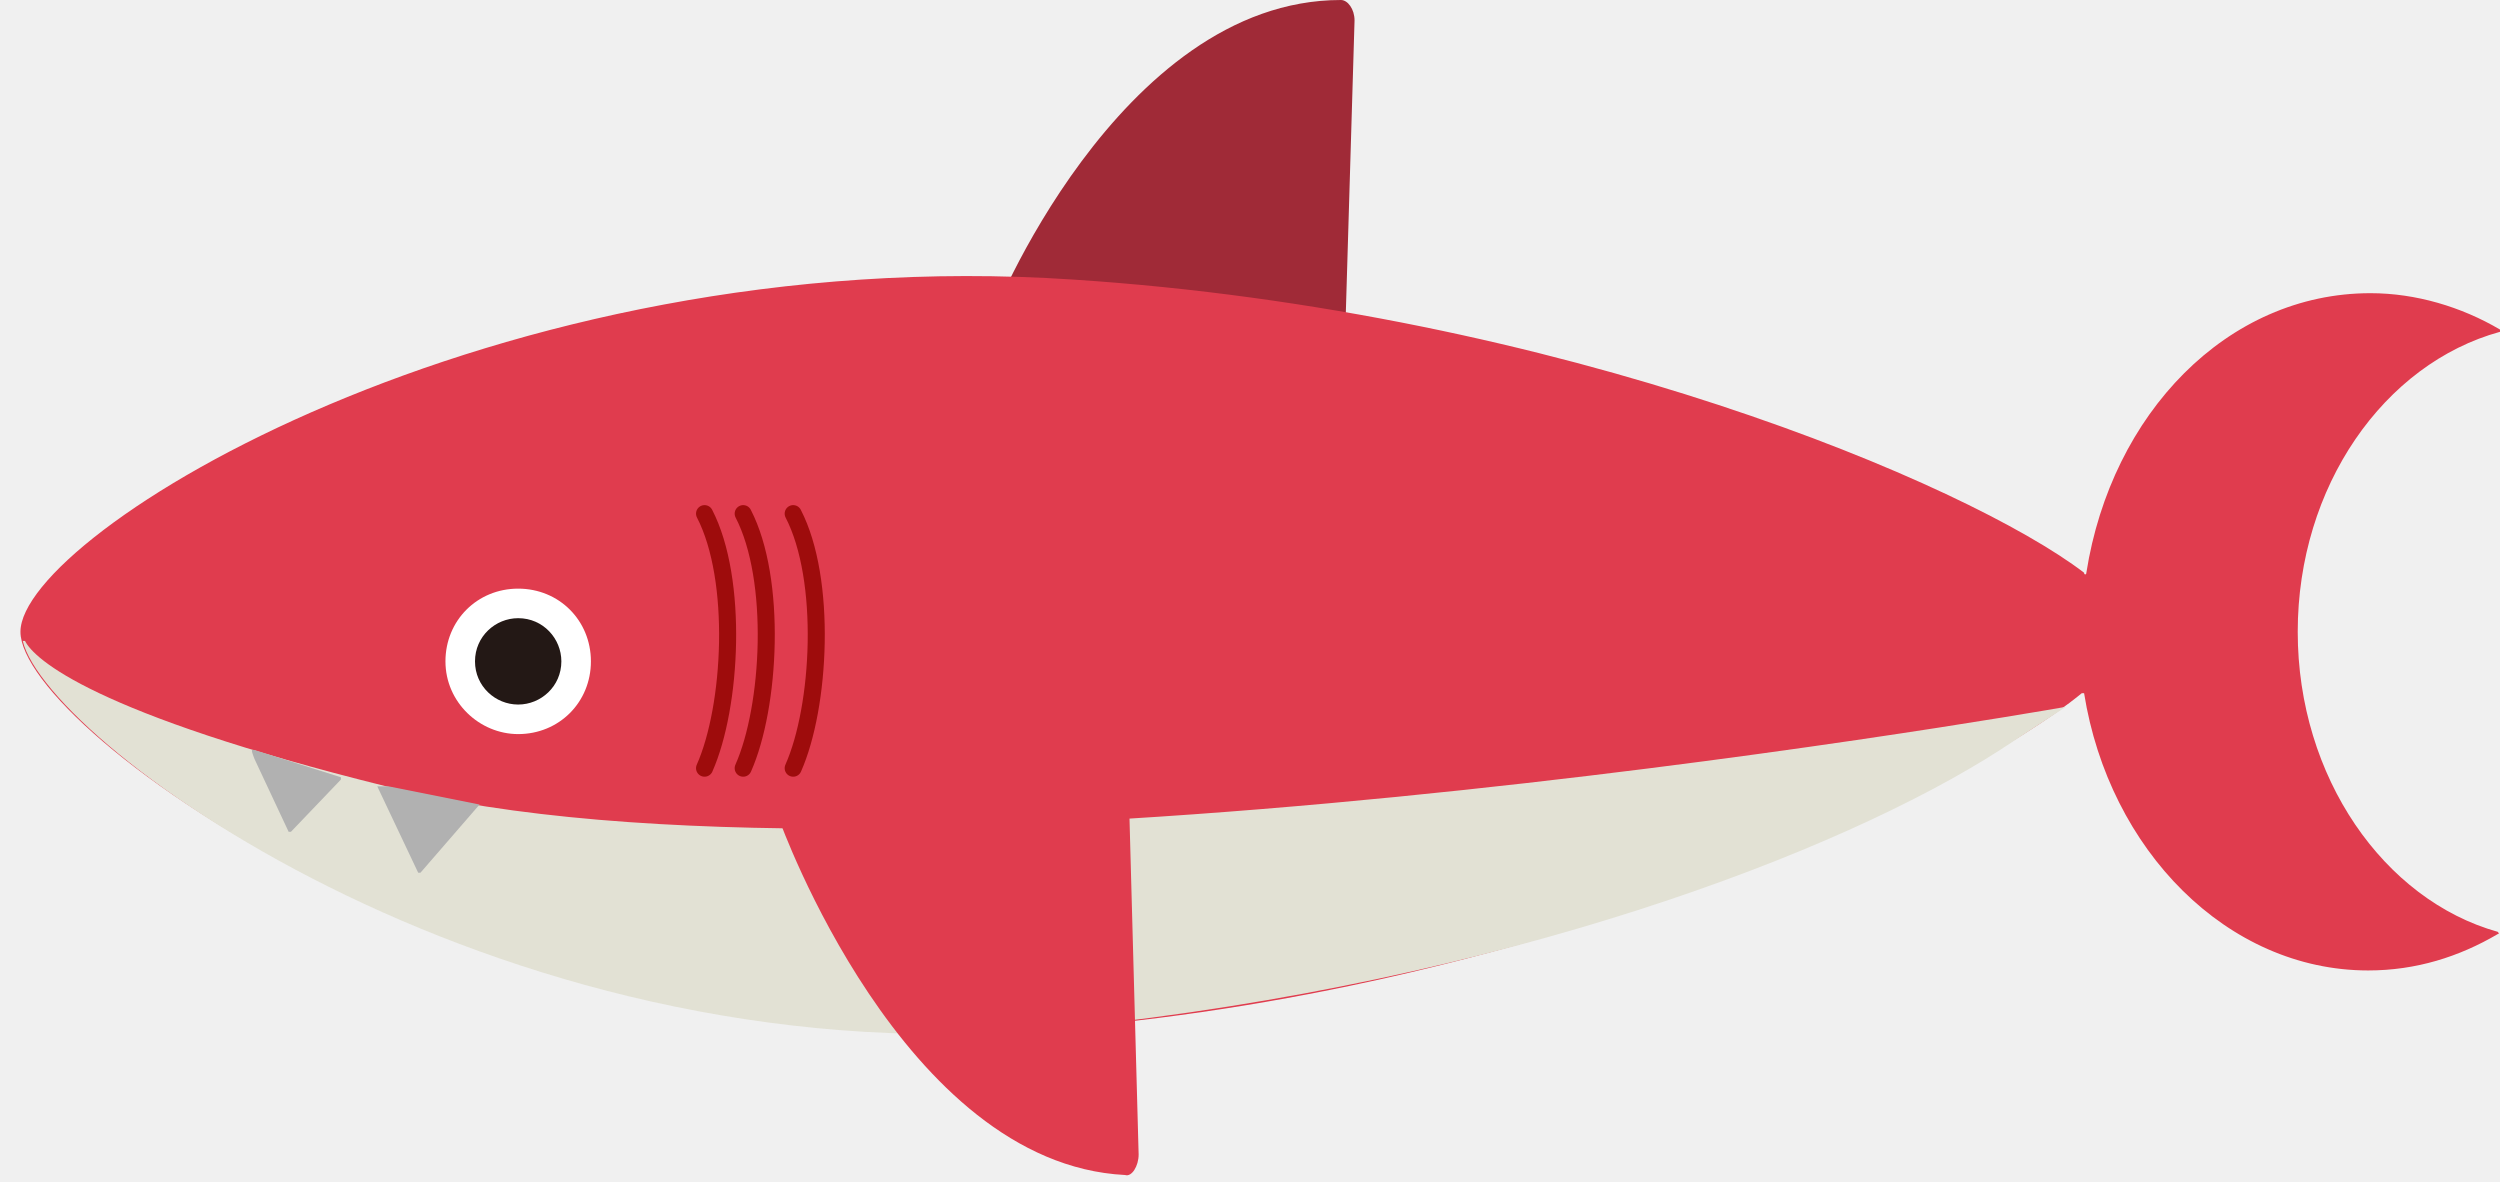
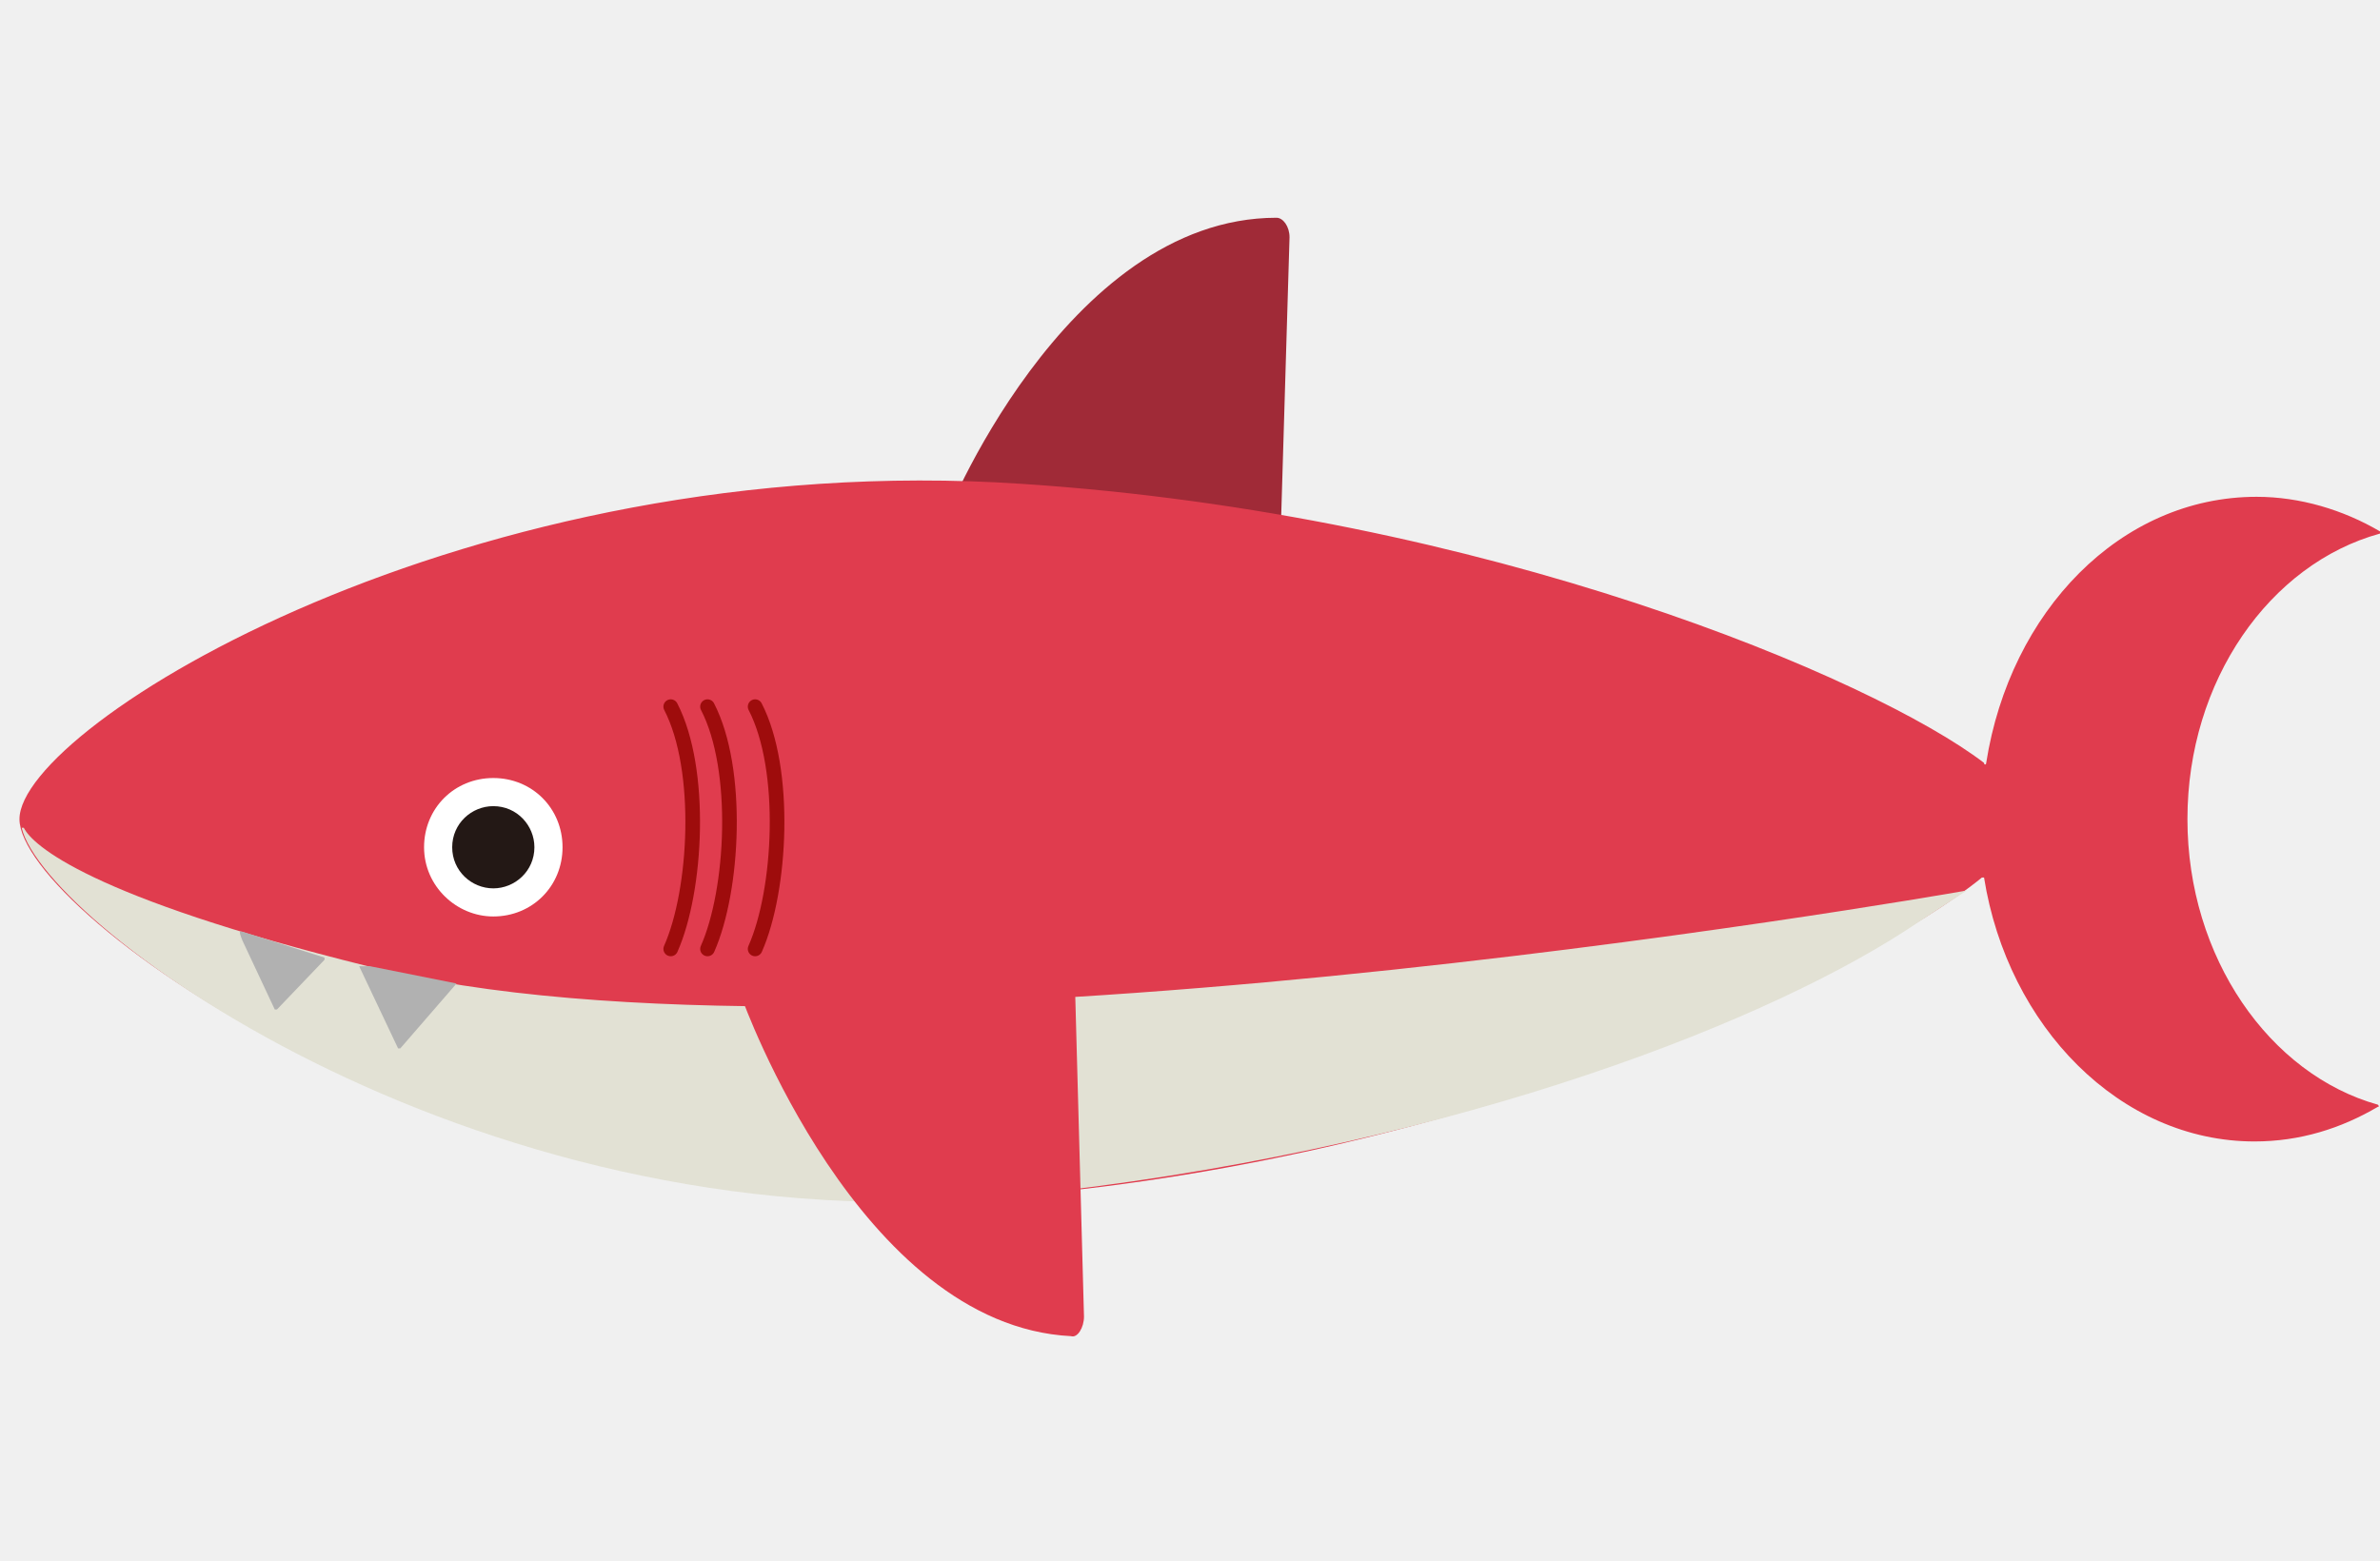
- <svg xmlns="http://www.w3.org/2000/svg" version="1.1" id="レイヤー_1" x="0px" y="0px" viewBox="0 0 110 52" style="enable-background:new 0 0 110 52;" xml:space="preserve">
-   <style type="text/css">
- 	.st0{fill:#A02A37;}
- 	.st1{fill:#E03C4E;}
- 	.st2{fill:#FFFFFF;}
- 	.st3{fill:#231815;}
- 	.st4{fill:#E2E1D4;}
- 	.st5{fill:#B1B1B1;}
- 	.st6{fill:none;stroke:#9E0C0C;stroke-width:0.75;stroke-linecap:round;stroke-miterlimit:10;}
- </style>
-   <path id="ひれ_xFF08_濃_xFF09_" class="st0" d="M59.6,0.9l-0.4,13.4c0,0.5-0.3,0.8-0.6,0.8l-15-0.9C43.5,14.2,49.2,0,59,0  C59.3,0,59.6,0.4,59.6,0.9z" />
-   <path id="本体_xFF08_薄_xFF09_" class="st1" d="M101.1,27.8c0-6.4,3.8-11.8,8.9-13.2c0.1,0,0.1-0.1,0-0.1c-1.7-1-3.7-1.6-5.7-1.6  c-6.3,0-11.4,5.3-12.5,12.3c0,0.1-0.1,0.1-0.1,0c-5.1-3.9-23-11.5-44.5-12.9C21.7,10.6,0.9,23.5,0.9,27.8s20.8,19.6,46.2,17.4  C68,43.4,86.1,35,91.6,30.5h0.1c1.1,6.9,6.3,12.2,12.5,12.2c2.1,0,4-0.6,5.7-1.6c0.1,0,0-0.1,0-0.1  C104.9,39.6,101.1,34.2,101.1,27.8L101.1,27.8z" />
-   <g id="色変わらん">
-     <path class="st2" d="M22.8,32.3c1.8,0,3.2-1.4,3.2-3.2c0-1.8-1.4-3.2-3.2-3.2c-1.8,0-3.2,1.4-3.2,3.2   C19.6,30.9,21.1,32.3,22.8,32.3z" />
-     <path class="st3" d="M22.8,31c1,0,1.9-0.8,1.9-1.9c0-1-0.8-1.9-1.9-1.9c-1,0-1.9,0.8-1.9,1.9S21.8,31,22.8,31z" />
-     <path class="st4" d="M90.9,31.1L90.9,31.1c-1.7,0.3-52.2,9.1-73.9,3.5C4.1,31.4,1.5,29,1.1,28.2H1c1.1,4.6,21.5,19.6,46.1,17   C66.2,43.2,81,37.5,88,33L90.9,31.1L90.9,31.1z" />
-     <path class="st5" d="M11.2,33.4l1.5,3.2h0.1l2.2-2.3v-0.1L11.2,33C11.1,33,11,32.9,11.2,33.4L11.2,33.4z" />
-     <path class="st5" d="M16.6,34.6l1.8,3.8c0,0,0,0,0.1,0l2.6-3l0,0l-4-0.8H16.6L16.6,34.6z" />
+ <svg xmlns="http://www.w3.org/2000/svg" width="122" height="80" viewBox="0 0 122 80" fill="none">
+   <g clip-path="url(#clip0_1049_1965)">
+     <path d="M66.102 12.162L65.658 27.024C65.658 27.578 65.326 27.911 64.993 27.911L48.356 26.913C48.245 26.913 54.567 11.164 65.436 11.164C65.769 11.164 66.102 11.607 66.102 12.162Z" fill="#A02A37" />
+     <path d="M112.129 41.996C112.129 34.898 116.344 28.909 122 27.356C122.111 27.356 122.111 27.245 122 27.245C120.114 26.136 117.896 25.471 115.678 25.471C108.691 25.471 103.034 31.349 101.814 39.113C101.814 39.224 101.703 39.224 101.703 39.113C96.047 34.787 76.194 26.358 52.349 24.805C24.067 22.92 0.998 37.227 0.998 41.996C0.998 46.765 24.067 63.734 52.238 61.294C75.418 59.298 95.493 49.982 101.593 44.991H101.703C102.923 52.644 108.691 58.522 115.567 58.522C117.896 58.522 120.004 57.856 121.889 56.747C122 56.747 121.889 56.636 121.889 56.636C116.344 55.084 112.129 49.094 112.129 41.996Z" fill="#E03C4E" />
+     <path d="M25.287 46.987C27.283 46.987 28.836 45.435 28.836 43.438C28.836 41.442 27.283 39.889 25.287 39.889C23.291 39.889 21.738 41.442 21.738 43.438C21.738 45.435 23.401 46.987 25.287 46.987Z" fill="white" />
+     <path d="M25.287 45.546C26.396 45.546 27.394 44.658 27.394 43.438C27.394 42.329 26.507 41.331 25.287 41.331C24.178 41.331 23.18 42.218 23.18 43.438C23.18 44.658 24.178 45.546 25.287 45.546Z" fill="#231815" />
+     <path d="M100.816 45.656C98.931 45.989 42.922 55.749 18.854 49.538C4.547 45.989 1.663 43.327 1.22 42.44H1.109C2.329 47.542 24.954 64.178 52.238 61.294C73.422 59.076 89.836 52.755 97.6 47.764L100.816 45.656Z" fill="#E2E1D4" />
+     <path d="M12.421 48.208L14.085 51.757H14.196L16.636 49.206V49.095L12.421 47.764C12.311 47.764 12.2 47.653 12.421 48.208Z" fill="#B1B1B1" />
+     <path d="M18.411 49.538L20.407 53.753C20.407 53.753 20.407 53.753 20.518 53.753L23.402 50.425L18.965 49.538H18.411Z" fill="#B1B1B1" />
+     <path d="M55.566 67.505L55.122 51.202C55.122 50.647 55.011 50.758 54.678 50.758L38.042 51.202C38.042 51.202 44.031 67.949 54.9 68.504C55.233 68.614 55.566 68.06 55.566 67.505Z" fill="#E03C4E" />
+     <path d="M34.382 36.229C36.045 39.445 35.713 45.656 34.382 48.651" stroke="#9E0C0C" stroke-width="0.75" stroke-miterlimit="10" stroke-linecap="round" />
+     <path d="M36.267 36.229C37.931 39.445 37.598 45.656 36.267 48.651" stroke="#9E0C0C" stroke-width="0.75" stroke-miterlimit="10" stroke-linecap="round" />
+     <path d="M38.708 36.229C40.371 39.445 40.038 45.656 38.708 48.651" stroke="#9E0C0C" stroke-width="0.75" stroke-miterlimit="10" stroke-linecap="round" />
  </g>
-   <path id="ひれ_xFF08_薄_xFF09_" class="st1" d="M50.1,50.8l-0.4-14.7c0-0.5-0.1-0.4-0.4-0.4l-15,0.4c0,0,5.4,15.1,15.2,15.6  C49.8,51.8,50.1,51.3,50.1,50.8z" />
-   <g id="えら_xFF08_濃_xFF09_">
-     <path class="st6" d="M31,22.6c1.5,2.9,1.2,8.5,0,11.2" />
-     <path class="st6" d="M32.7,22.6c1.5,2.9,1.2,8.5,0,11.2" />
-     <path class="st6" d="M34.9,22.6c1.5,2.9,1.2,8.5,0,11.2" />
-   </g>
+   <defs>
+     <clipPath id="clip0_1049_1965">
+       <rect width="122" height="57.673" fill="white" transform="translate(0 11.1636)" />
+     </clipPath>
+   </defs>
</svg>
